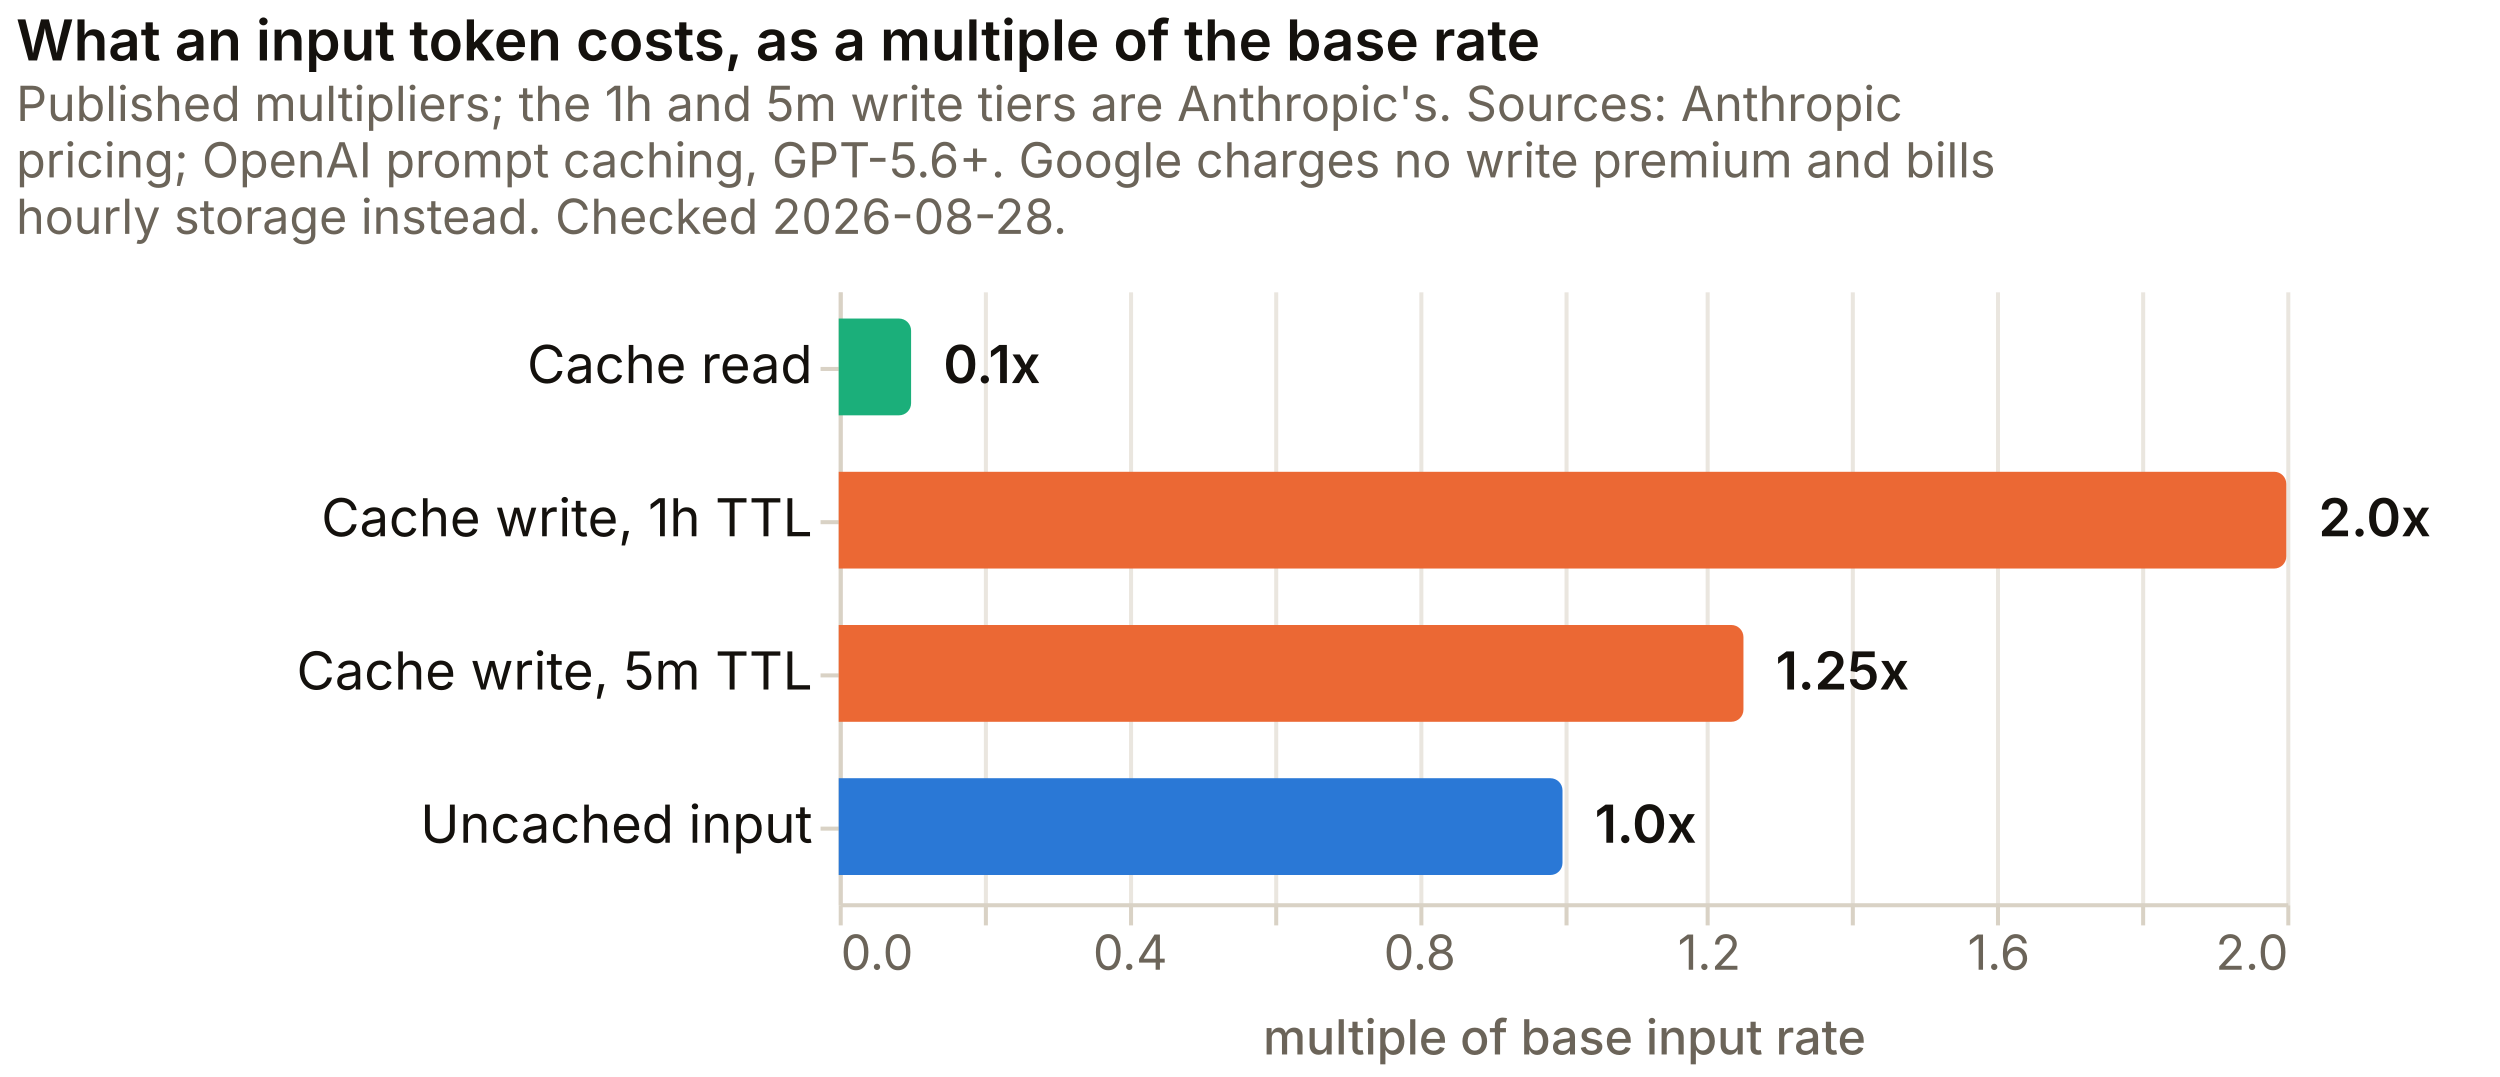
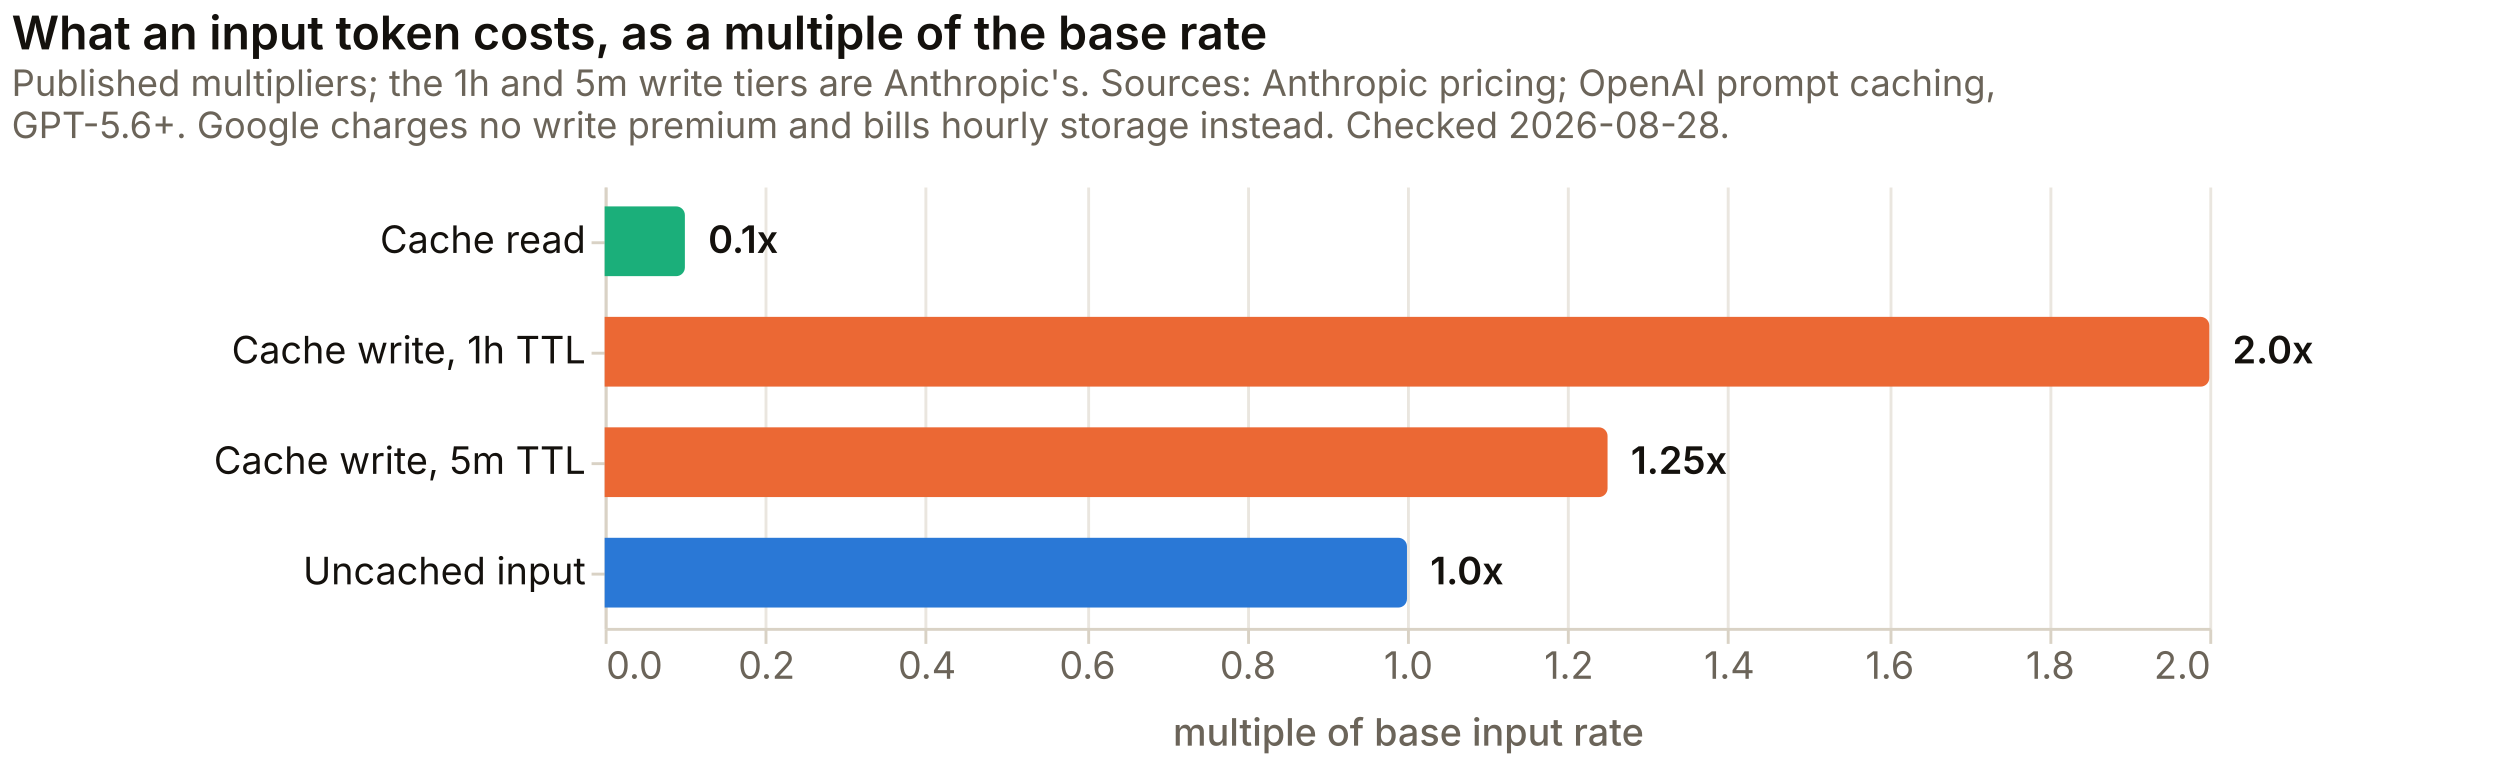
- <svg xmlns="http://www.w3.org/2000/svg" version="1.1" class="marks" width="620" height="267" viewBox="0 0 620 267">
-   <g fill="none" stroke-miterlimit="4" transform="translate(208,72)">
+ <svg xmlns="http://www.w3.org/2000/svg" version="1.1" class="marks" width="860" height="263" viewBox="0 0 860 263">
+   <g fill="none" stroke-miterlimit="4" transform="translate(208,64)">
    <g class="mark-group role-frame root" role="graphics-object" aria-roledescription="group mark container">
      <g transform="translate(0,0)">
-         <path class="background" aria-hidden="true" d="M0,0h359v152h-359Z" />
+         <path class="background" aria-hidden="true" d="M0,0h552v152h-552Z" />
        <g>
          <g class="mark-group role-axis" aria-hidden="true">
            <g transform="translate(0.5,152.5)">
              <path class="background" aria-hidden="true" d="M0,0h0v0h0Z" pointer-events="none" />
              <g>
                <g class="mark-rule role-axis-grid" pointer-events="none">
                  <line transform="translate(0,0)" x2="0" y2="-152" stroke="#d9d2c5" stroke-opacity="0.55" stroke-width="1" opacity="1" />
-                   <line transform="translate(36,0)" x2="0" y2="-152" stroke="#d9d2c5" stroke-opacity="0.55" stroke-width="1" opacity="1" />
-                   <line transform="translate(72,0)" x2="0" y2="-152" stroke="#d9d2c5" stroke-opacity="0.55" stroke-width="1" opacity="1" />
-                   <line transform="translate(108,0)" x2="0" y2="-152" stroke="#d9d2c5" stroke-opacity="0.55" stroke-width="1" opacity="1" />
-                   <line transform="translate(144,0)" x2="0" y2="-152" stroke="#d9d2c5" stroke-opacity="0.55" stroke-width="1" opacity="1" />
-                   <line transform="translate(180,0)" x2="0" y2="-152" stroke="#d9d2c5" stroke-opacity="0.55" stroke-width="1" opacity="1" />
-                   <line transform="translate(215,0)" x2="0" y2="-152" stroke="#d9d2c5" stroke-opacity="0.55" stroke-width="1" opacity="1" />
-                   <line transform="translate(251,0)" x2="0" y2="-152" stroke="#d9d2c5" stroke-opacity="0.55" stroke-width="1" opacity="1" />
-                   <line transform="translate(287,0)" x2="0" y2="-152" stroke="#d9d2c5" stroke-opacity="0.55" stroke-width="1" opacity="1" />
-                   <line transform="translate(323,0)" x2="0" y2="-152" stroke="#d9d2c5" stroke-opacity="0.55" stroke-width="1" opacity="1" />
-                   <line transform="translate(359,0)" x2="0" y2="-152" stroke="#d9d2c5" stroke-opacity="0.55" stroke-width="1" opacity="1" />
+                   <line transform="translate(55,0)" x2="0" y2="-152" stroke="#d9d2c5" stroke-opacity="0.55" stroke-width="1" opacity="1" />
+                   <line transform="translate(110,0)" x2="0" y2="-152" stroke="#d9d2c5" stroke-opacity="0.55" stroke-width="1" opacity="1" />
+                   <line transform="translate(166,0)" x2="0" y2="-152" stroke="#d9d2c5" stroke-opacity="0.55" stroke-width="1" opacity="1" />
+                   <line transform="translate(221,0)" x2="0" y2="-152" stroke="#d9d2c5" stroke-opacity="0.55" stroke-width="1" opacity="1" />
+                   <line transform="translate(276,0)" x2="0" y2="-152" stroke="#d9d2c5" stroke-opacity="0.55" stroke-width="1" opacity="1" />
+                   <line transform="translate(331,0)" x2="0" y2="-152" stroke="#d9d2c5" stroke-opacity="0.55" stroke-width="1" opacity="1" />
+                   <line transform="translate(386,0)" x2="0" y2="-152" stroke="#d9d2c5" stroke-opacity="0.55" stroke-width="1" opacity="1" />
+                   <line transform="translate(442,0)" x2="0" y2="-152" stroke="#d9d2c5" stroke-opacity="0.55" stroke-width="1" opacity="1" />
+                   <line transform="translate(497,0)" x2="0" y2="-152" stroke="#d9d2c5" stroke-opacity="0.55" stroke-width="1" opacity="1" />
+                   <line transform="translate(552,0)" x2="0" y2="-152" stroke="#d9d2c5" stroke-opacity="0.55" stroke-width="1" opacity="1" />
                </g>
              </g>
              <path class="foreground" aria-hidden="true" d="" pointer-events="none" display="none" />
            </g>
          </g>
          <g class="mark-group role-axis" role="graphics-symbol" aria-roledescription="axis" aria-label="X-axis titled 'multiple of base input rate' for a linear scale with values from 0.0 to 2.0">
            <g transform="translate(0.5,152.5)">
              <path class="background" aria-hidden="true" d="M0,0h0v0h0Z" pointer-events="none" />
              <g>
                <g class="mark-rule role-axis-tick" pointer-events="none">
                  <line transform="translate(0,0)" x2="0" y2="5" stroke="#d9d2c5" stroke-width="1" opacity="1" />
-                   <line transform="translate(36,0)" x2="0" y2="5" stroke="#d9d2c5" stroke-width="1" opacity="1" />
-                   <line transform="translate(72,0)" x2="0" y2="5" stroke="#d9d2c5" stroke-width="1" opacity="1" />
-                   <line transform="translate(108,0)" x2="0" y2="5" stroke="#d9d2c5" stroke-width="1" opacity="1" />
-                   <line transform="translate(144,0)" x2="0" y2="5" stroke="#d9d2c5" stroke-width="1" opacity="1" />
-                   <line transform="translate(180,0)" x2="0" y2="5" stroke="#d9d2c5" stroke-width="1" opacity="1" />
-                   <line transform="translate(215,0)" x2="0" y2="5" stroke="#d9d2c5" stroke-width="1" opacity="1" />
-                   <line transform="translate(251,0)" x2="0" y2="5" stroke="#d9d2c5" stroke-width="1" opacity="1" />
-                   <line transform="translate(287,0)" x2="0" y2="5" stroke="#d9d2c5" stroke-width="1" opacity="1" />
-                   <line transform="translate(323,0)" x2="0" y2="5" stroke="#d9d2c5" stroke-width="1" opacity="1" />
-                   <line transform="translate(359,0)" x2="0" y2="5" stroke="#d9d2c5" stroke-width="1" opacity="1" />
+                   <line transform="translate(55,0)" x2="0" y2="5" stroke="#d9d2c5" stroke-width="1" opacity="1" />
+                   <line transform="translate(110,0)" x2="0" y2="5" stroke="#d9d2c5" stroke-width="1" opacity="1" />
+                   <line transform="translate(166,0)" x2="0" y2="5" stroke="#d9d2c5" stroke-width="1" opacity="1" />
+                   <line transform="translate(221,0)" x2="0" y2="5" stroke="#d9d2c5" stroke-width="1" opacity="1" />
+                   <line transform="translate(276,0)" x2="0" y2="5" stroke="#d9d2c5" stroke-width="1" opacity="1" />
+                   <line transform="translate(331,0)" x2="0" y2="5" stroke="#d9d2c5" stroke-width="1" opacity="1" />
+                   <line transform="translate(386,0)" x2="0" y2="5" stroke="#d9d2c5" stroke-width="1" opacity="1" />
+                   <line transform="translate(442,0)" x2="0" y2="5" stroke="#d9d2c5" stroke-width="1" opacity="1" />
+                   <line transform="translate(497,0)" x2="0" y2="5" stroke="#d9d2c5" stroke-width="1" opacity="1" />
+                   <line transform="translate(552,0)" x2="0" y2="5" stroke="#d9d2c5" stroke-width="1" opacity="1" />
                </g>
                <g class="mark-text role-axis-label" pointer-events="none">
-                   <text text-anchor="start" transform="translate(0,16)" font-family="ui-sans-serif, system-ui, -apple-system, 'Segoe UI', Inter, Helvetica, Arial, sans-serif" font-size="12px" fill="#6b6459" opacity="1">0.0</text>
-                   <text text-anchor="middle" transform="translate(35.9,16)" font-family="ui-sans-serif, system-ui, -apple-system, 'Segoe UI', Inter, Helvetica, Arial, sans-serif" font-size="12px" fill="#6b6459" opacity="0">0.2</text>
-                   <text text-anchor="middle" transform="translate(71.8,16)" font-family="ui-sans-serif, system-ui, -apple-system, 'Segoe UI', Inter, Helvetica, Arial, sans-serif" font-size="12px" fill="#6b6459" opacity="1">0.4</text>
-                   <text text-anchor="middle" transform="translate(107.7,16)" font-family="ui-sans-serif, system-ui, -apple-system, 'Segoe UI', Inter, Helvetica, Arial, sans-serif" font-size="12px" fill="#6b6459" opacity="0">0.6</text>
-                   <text text-anchor="middle" transform="translate(143.6,16)" font-family="ui-sans-serif, system-ui, -apple-system, 'Segoe UI', Inter, Helvetica, Arial, sans-serif" font-size="12px" fill="#6b6459" opacity="1">0.8</text>
-                   <text text-anchor="middle" transform="translate(179.5,16)" font-family="ui-sans-serif, system-ui, -apple-system, 'Segoe UI', Inter, Helvetica, Arial, sans-serif" font-size="12px" fill="#6b6459" opacity="0">1.0</text>
-                   <text text-anchor="middle" transform="translate(215.4,16)" font-family="ui-sans-serif, system-ui, -apple-system, 'Segoe UI', Inter, Helvetica, Arial, sans-serif" font-size="12px" fill="#6b6459" opacity="1">1.2</text>
-                   <text text-anchor="middle" transform="translate(251.3,16)" font-family="ui-sans-serif, system-ui, -apple-system, 'Segoe UI', Inter, Helvetica, Arial, sans-serif" font-size="12px" fill="#6b6459" opacity="0">1.4</text>
-                   <text text-anchor="middle" transform="translate(287.2,16)" font-family="ui-sans-serif, system-ui, -apple-system, 'Segoe UI', Inter, Helvetica, Arial, sans-serif" font-size="12px" fill="#6b6459" opacity="1">1.6</text>
-                   <text text-anchor="middle" transform="translate(323.1,16)" font-family="ui-sans-serif, system-ui, -apple-system, 'Segoe UI', Inter, Helvetica, Arial, sans-serif" font-size="12px" fill="#6b6459" opacity="0">1.8</text>
-                   <text text-anchor="end" transform="translate(359,16)" font-family="ui-sans-serif, system-ui, -apple-system, 'Segoe UI', Inter, Helvetica, Arial, sans-serif" font-size="12px" fill="#6b6459" opacity="1">2.0</text>
+                   <text text-anchor="start" transform="translate(0,17)" font-family="ui-sans-serif, system-ui, -apple-system, 'Segoe UI', Inter, Helvetica, Arial, sans-serif" font-size="13px" fill="#6b6459" opacity="1">0.0</text>
+                   <text text-anchor="middle" transform="translate(55.2,17)" font-family="ui-sans-serif, system-ui, -apple-system, 'Segoe UI', Inter, Helvetica, Arial, sans-serif" font-size="13px" fill="#6b6459" opacity="1">0.2</text>
+                   <text text-anchor="middle" transform="translate(110.4,17)" font-family="ui-sans-serif, system-ui, -apple-system, 'Segoe UI', Inter, Helvetica, Arial, sans-serif" font-size="13px" fill="#6b6459" opacity="1">0.4</text>
+                   <text text-anchor="middle" transform="translate(165.6,17)" font-family="ui-sans-serif, system-ui, -apple-system, 'Segoe UI', Inter, Helvetica, Arial, sans-serif" font-size="13px" fill="#6b6459" opacity="1">0.6</text>
+                   <text text-anchor="middle" transform="translate(220.8,17)" font-family="ui-sans-serif, system-ui, -apple-system, 'Segoe UI', Inter, Helvetica, Arial, sans-serif" font-size="13px" fill="#6b6459" opacity="1">0.8</text>
+                   <text text-anchor="middle" transform="translate(276,17)" font-family="ui-sans-serif, system-ui, -apple-system, 'Segoe UI', Inter, Helvetica, Arial, sans-serif" font-size="13px" fill="#6b6459" opacity="1">1.0</text>
+                   <text text-anchor="middle" transform="translate(331.2,17)" font-family="ui-sans-serif, system-ui, -apple-system, 'Segoe UI', Inter, Helvetica, Arial, sans-serif" font-size="13px" fill="#6b6459" opacity="1">1.2</text>
+                   <text text-anchor="middle" transform="translate(386.4,17)" font-family="ui-sans-serif, system-ui, -apple-system, 'Segoe UI', Inter, Helvetica, Arial, sans-serif" font-size="13px" fill="#6b6459" opacity="1">1.4</text>
+                   <text text-anchor="middle" transform="translate(441.6,17)" font-family="ui-sans-serif, system-ui, -apple-system, 'Segoe UI', Inter, Helvetica, Arial, sans-serif" font-size="13px" fill="#6b6459" opacity="1">1.6</text>
+                   <text text-anchor="middle" transform="translate(496.8,17)" font-family="ui-sans-serif, system-ui, -apple-system, 'Segoe UI', Inter, Helvetica, Arial, sans-serif" font-size="13px" fill="#6b6459" opacity="1">1.8</text>
+                   <text text-anchor="end" transform="translate(552,17)" font-family="ui-sans-serif, system-ui, -apple-system, 'Segoe UI', Inter, Helvetica, Arial, sans-serif" font-size="13px" fill="#6b6459" opacity="1">2.0</text>
                </g>
                <g class="mark-rule role-axis-domain" pointer-events="none">
-                   <line transform="translate(0,0)" x2="359" y2="0" stroke="#d9d2c5" stroke-width="1" opacity="1" />
+                   <line transform="translate(0,0)" x2="552" y2="0" stroke="#d9d2c5" stroke-width="1" opacity="1" />
                </g>
                <g class="mark-text role-axis-title" pointer-events="none">
-                   <text text-anchor="middle" transform="translate(179.5,37)" font-family="ui-sans-serif, system-ui, -apple-system, 'Segoe UI', Inter, Helvetica, Arial, sans-serif" font-size="12px" font-weight="500" fill="#6b6459" opacity="1">multiple of base input rate</text>
+                   <text text-anchor="middle" transform="translate(276,40)" font-family="ui-sans-serif, system-ui, -apple-system, 'Segoe UI', Inter, Helvetica, Arial, sans-serif" font-size="13px" font-weight="500" fill="#6b6459" opacity="1">multiple of base input rate</text>
                </g>
              </g>
              <path class="foreground" aria-hidden="true" d="" pointer-events="none" display="none" />
            </g>
          </g>
          <g class="mark-group role-axis" role="graphics-symbol" aria-roledescription="axis" aria-label="Y-axis for a discrete scale with 4 values: Cache read, Cache write, 1h TTL, Cache write, 5m TTL, Uncached input">
            <g transform="translate(0.5,0.5)">
              <path class="background" aria-hidden="true" d="M0,0h0v0h0Z" pointer-events="none" />
              <g>
                <g class="mark-rule role-axis-tick" pointer-events="none">
                  <line transform="translate(0,19)" x2="-5" y2="0" stroke="#d9d2c5" stroke-width="1" opacity="1" />
                  <line transform="translate(0,57)" x2="-5" y2="0" stroke="#d9d2c5" stroke-width="1" opacity="1" />
                  <line transform="translate(0,95)" x2="-5" y2="0" stroke="#d9d2c5" stroke-width="1" opacity="1" />
                  <line transform="translate(0,133)" x2="-5" y2="0" stroke="#d9d2c5" stroke-width="1" opacity="1" />
                </g>
                <g class="mark-text role-axis-label" pointer-events="none">
                  <text text-anchor="end" transform="translate(-7,22.5)" font-family="ui-sans-serif, system-ui, -apple-system, 'Segoe UI', Inter, Helvetica, Arial, sans-serif" font-size="13px" fill="#14110d" opacity="1">Cache read</text>
                  <text text-anchor="end" transform="translate(-7,60.5)" font-family="ui-sans-serif, system-ui, -apple-system, 'Segoe UI', Inter, Helvetica, Arial, sans-serif" font-size="13px" fill="#14110d" opacity="1">Cache write, 1h TTL</text>
                  <text text-anchor="end" transform="translate(-7,98.5)" font-family="ui-sans-serif, system-ui, -apple-system, 'Segoe UI', Inter, Helvetica, Arial, sans-serif" font-size="13px" fill="#14110d" opacity="1">Cache write, 5m TTL</text>
                  <text text-anchor="end" transform="translate(-7,136.5)" font-family="ui-sans-serif, system-ui, -apple-system, 'Segoe UI', Inter, Helvetica, Arial, sans-serif" font-size="13px" fill="#14110d" opacity="1">Uncached input</text>
                </g>
                <g class="mark-rule role-axis-domain" pointer-events="none">
                  <line transform="translate(0,0)" x2="0" y2="152" stroke="#d9d2c5" stroke-width="1" opacity="1" />
                </g>
              </g>
              <path class="foreground" aria-hidden="true" d="" pointer-events="none" display="none" />
            </g>
          </g>
          <g class="mark-group role-scope" role="graphics-object" aria-roledescription="group mark container">
            <g transform="translate(0,45)">
-               <path class="background" aria-hidden="true" d="M0,0L356,0C357.656,0,359,1.344,359,3L359,21C359,22.656,357.656,24,356,24L0,24C0,24,0,24,0,24L0,0C0,0,0,0,0,0Z" />
+               <path class="background" aria-hidden="true" d="M0,0L549,0C550.656,0,552,1.344,552,3L552,21C552,22.656,550.656,24,549,24L0,24C0,24,0,24,0,24L0,0C0,0,0,0,0,0Z" />
              <g clip-path="url(#clip53)">
                <g class="mark-group role-scope" role="graphics-object" aria-roledescription="group mark container">
                  <g transform="translate(0,0)">
                    <path class="background" aria-hidden="true" d="M0,0h0v24h0Z" />
                    <g>
                      <g class="mark-rect role-mark layer_0_marks" role="graphics-object" aria-roledescription="rect mark container">
-                         <path aria-label="multiple of base input rate: 2; kind: Cache write, 1h TTL; g: write" role="graphics-symbol" aria-roledescription="bar" d="M0,0h359v24h-359Z" fill="#eb6834" />
+                         <path aria-label="multiple of base input rate: 2; kind: Cache write, 1h TTL; g: write" role="graphics-symbol" aria-roledescription="bar" d="M0,0h552v24h-552Z" fill="#eb6834" />
                      </g>
                    </g>
                    <path class="foreground" aria-hidden="true" d="" display="none" />
                  </g>
                </g>
              </g>
              <path class="foreground" aria-hidden="true" d="" display="none" />
            </g>
            <g transform="translate(0,83)">
-               <path class="background" aria-hidden="true" d="M0,0L221.375,0C223.031,0,224.375,1.344,224.375,3L224.375,21C224.375,22.656,223.031,24,221.375,24L0,24C0,24,0,24,0,24L0,0C0,0,0,0,0,0Z" />
+               <path class="background" aria-hidden="true" d="M0,0L342,0C343.656,0,345,1.344,345,3L345,21C345,22.656,343.656,24,342,24L0,24C0,24,0,24,0,24L0,0C0,0,0,0,0,0Z" />
              <g clip-path="url(#clip54)">
                <g class="mark-group role-scope" role="graphics-object" aria-roledescription="group mark container">
                  <g transform="translate(0,0)">
                    <path class="background" aria-hidden="true" d="M0,0h0v24h0Z" />
                    <g>
                      <g class="mark-rect role-mark layer_0_marks" role="graphics-object" aria-roledescription="rect mark container">
-                         <path aria-label="multiple of base input rate: 1.25; kind: Cache write, 5m TTL; g: write" role="graphics-symbol" aria-roledescription="bar" d="M0,0h224.375v24h-224.375Z" fill="#eb6834" />
+                         <path aria-label="multiple of base input rate: 1.25; kind: Cache write, 5m TTL; g: write" role="graphics-symbol" aria-roledescription="bar" d="M0,0h345v24h-345Z" fill="#eb6834" />
                      </g>
                    </g>
                    <path class="foreground" aria-hidden="true" d="" display="none" />
                  </g>
                </g>
              </g>
              <path class="foreground" aria-hidden="true" d="" display="none" />
            </g>
            <g transform="translate(0,121)">
-               <path class="background" aria-hidden="true" d="M0,0L176.5,0C178.156,0,179.5,1.344,179.5,3L179.5,21C179.5,22.656,178.156,24,176.5,24L0,24C0,24,0,24,0,24L0,0C0,0,0,0,0,0Z" />
+               <path class="background" aria-hidden="true" d="M0,0L273,0C274.656,0,276,1.344,276,3L276,21C276,22.656,274.656,24,273,24L0,24C0,24,0,24,0,24L0,0C0,0,0,0,0,0Z" />
              <g clip-path="url(#clip55)">
                <g class="mark-group role-scope" role="graphics-object" aria-roledescription="group mark container">
                  <g transform="translate(0,0)">
                    <path class="background" aria-hidden="true" d="M0,0h0v24h0Z" />
                    <g>
                      <g class="mark-rect role-mark layer_0_marks" role="graphics-object" aria-roledescription="rect mark container">
-                         <path aria-label="multiple of base input rate: 1; kind: Uncached input; g: base" role="graphics-symbol" aria-roledescription="bar" d="M0,0h179.5v24h-179.5Z" fill="#2a78d6" />
+                         <path aria-label="multiple of base input rate: 1; kind: Uncached input; g: base" role="graphics-symbol" aria-roledescription="bar" d="M0,0h276v24h-276Z" fill="#2a78d6" />
                      </g>
                    </g>
                    <path class="foreground" aria-hidden="true" d="" display="none" />
                  </g>
                </g>
              </g>
              <path class="foreground" aria-hidden="true" d="" display="none" />
            </g>
            <g transform="translate(0,7)">
-               <path class="background" aria-hidden="true" d="M0,0L14.95,0C16.606,0,17.95,1.344,17.95,3L17.95,21C17.95,22.656,16.606,24,14.95,24L0,24C0,24,0,24,0,24L0,0C0,0,0,0,0,0Z" />
+               <path class="background" aria-hidden="true" d="M0,0L24.6,0C26.256,0,27.6,1.344,27.6,3L27.6,21C27.6,22.656,26.256,24,24.6,24L0,24C0,24,0,24,0,24L0,0C0,0,0,0,0,0Z" />
              <g clip-path="url(#clip56)">
                <g class="mark-group role-scope" role="graphics-object" aria-roledescription="group mark container">
                  <g transform="translate(0,0)">
                    <path class="background" aria-hidden="true" d="M0,0h0v24h0Z" />
                    <g>
                      <g class="mark-rect role-mark layer_0_marks" role="graphics-object" aria-roledescription="rect mark container">
-                         <path aria-label="multiple of base input rate: 0.1; kind: Cache read; g: read" role="graphics-symbol" aria-roledescription="bar" d="M0,0h17.95v24h-17.95Z" fill="#1baf7a" />
+                         <path aria-label="multiple of base input rate: 0.1; kind: Cache read; g: read" role="graphics-symbol" aria-roledescription="bar" d="M0,0h27.6v24h-27.6Z" fill="#1baf7a" />
                      </g>
                    </g>
                    <path class="foreground" aria-hidden="true" d="" display="none" />
                  </g>
                </g>
              </g>
              <path class="foreground" aria-hidden="true" d="" display="none" />
            </g>
          </g>
          <g class="mark-text role-mark layer_1_marks" role="graphics-object" aria-roledescription="text mark container">
-             <text aria-label="multiple of base input rate: 2; kind: Cache write, 1h TTL; d: 2.0x" role="graphics-symbol" aria-roledescription="text mark" text-anchor="start" transform="translate(367,61)" font-family="ui-sans-serif, system-ui, -apple-system, 'Segoe UI', Inter, Helvetica, Arial, sans-serif" font-size="13px" font-weight="600" fill="#14110d">2.0x</text>
-             <text aria-label="multiple of base input rate: 1.25; kind: Cache write, 5m TTL; d: 1.25x" role="graphics-symbol" aria-roledescription="text mark" text-anchor="start" transform="translate(232.375,99)" font-family="ui-sans-serif, system-ui, -apple-system, 'Segoe UI', Inter, Helvetica, Arial, sans-serif" font-size="13px" font-weight="600" fill="#14110d">1.25x</text>
-             <text aria-label="multiple of base input rate: 1; kind: Uncached input; d: 1.0x" role="graphics-symbol" aria-roledescription="text mark" text-anchor="start" transform="translate(187.5,137)" font-family="ui-sans-serif, system-ui, -apple-system, 'Segoe UI', Inter, Helvetica, Arial, sans-serif" font-size="13px" font-weight="600" fill="#14110d">1.0x</text>
-             <text aria-label="multiple of base input rate: 0.1; kind: Cache read; d: 0.1x" role="graphics-symbol" aria-roledescription="text mark" text-anchor="start" transform="translate(25.95,23)" font-family="ui-sans-serif, system-ui, -apple-system, 'Segoe UI', Inter, Helvetica, Arial, sans-serif" font-size="13px" font-weight="600" fill="#14110d">0.1x</text>
+             <text aria-label="multiple of base input rate: 2; kind: Cache write, 1h TTL; d: 2.0x" role="graphics-symbol" aria-roledescription="text mark" text-anchor="start" transform="translate(560,61)" font-family="ui-sans-serif, system-ui, -apple-system, 'Segoe UI', Inter, Helvetica, Arial, sans-serif" font-size="13px" font-weight="600" fill="#14110d">2.0x</text>
+             <text aria-label="multiple of base input rate: 1.25; kind: Cache write, 5m TTL; d: 1.25x" role="graphics-symbol" aria-roledescription="text mark" text-anchor="start" transform="translate(353,99)" font-family="ui-sans-serif, system-ui, -apple-system, 'Segoe UI', Inter, Helvetica, Arial, sans-serif" font-size="13px" font-weight="600" fill="#14110d">1.25x</text>
+             <text aria-label="multiple of base input rate: 1; kind: Uncached input; d: 1.0x" role="graphics-symbol" aria-roledescription="text mark" text-anchor="start" transform="translate(284,137)" font-family="ui-sans-serif, system-ui, -apple-system, 'Segoe UI', Inter, Helvetica, Arial, sans-serif" font-size="13px" font-weight="600" fill="#14110d">1.0x</text>
+             <text aria-label="multiple of base input rate: 0.1; kind: Cache read; d: 0.1x" role="graphics-symbol" aria-roledescription="text mark" text-anchor="start" transform="translate(35.6,23)" font-family="ui-sans-serif, system-ui, -apple-system, 'Segoe UI', Inter, Helvetica, Arial, sans-serif" font-size="13px" font-weight="600" fill="#14110d">0.1x</text>
          </g>
          <g class="mark-group role-title">
-             <g transform="translate(-204,-68)">
+             <g transform="translate(-204,-60)">
              <path class="background" aria-hidden="true" d="M0,0h0v0h0Z" pointer-events="none" />
              <g>
                <g class="mark-text role-title-text" role="graphics-symbol" aria-roledescription="title" aria-label="Title text 'What an input token costs, as a multiple of the base rate'" pointer-events="none">
-                   <text text-anchor="start" transform="translate(0,11)" font-family="ui-sans-serif, system-ui, -apple-system, 'Segoe UI', Inter, Helvetica, Arial, sans-serif" font-size="14px" font-weight="600" fill="#14110d" opacity="1">What an input token costs, as a multiple of the base rate</text>
+                   <text text-anchor="start" transform="translate(0,13)" font-family="ui-sans-serif, system-ui, -apple-system, 'Segoe UI', Inter, Helvetica, Arial, sans-serif" font-size="16px" font-weight="600" fill="#14110d" opacity="1">What an input token costs, as a multiple of the base rate</text>
                </g>
                <g class="mark-text role-title-subtitle" role="graphics-symbol" aria-roledescription="subtitle" aria-label="Subtitle text 'Published multipliers; the 1h and 5m write tiers are Anthropic's. Sources: Anthropic pricing; OpenAI prompt caching, GPT-5.6+. Google charges no write premium and bills hourly storage instead. Checked 2026-08-28.'" pointer-events="none">
-                   <text text-anchor="start" transform="translate(0,26)" font-family="ui-sans-serif, system-ui, -apple-system, 'Segoe UI', Inter, Helvetica, Arial, sans-serif" font-size="12px" fill="#6b6459" opacity="1">
-                     <tspan>Published multipliers; the 1h and 5m write tiers are Anthropic's. Sources: Anthropic</tspan>
-                     <tspan x="0" dy="14">pricing; OpenAI prompt caching, GPT-5.6+. Google charges no write premium and bills</tspan>
-                     <tspan x="0" dy="14">hourly storage instead. Checked 2026-08-28.</tspan>
+                   <text text-anchor="start" transform="translate(0,29)" font-family="ui-sans-serif, system-ui, -apple-system, 'Segoe UI', Inter, Helvetica, Arial, sans-serif" font-size="12.5px" fill="#6b6459" opacity="1">
+                     <tspan>Published multipliers; the 1h and 5m write tiers are Anthropic's. Sources: Anthropic pricing; OpenAI prompt caching,</tspan>
+                     <tspan x="0" dy="14.5">GPT-5.6+. Google charges no write premium and bills hourly storage instead. Checked 2026-08-28.</tspan>
                  </text>
                </g>
              </g>
              <path class="foreground" aria-hidden="true" d="" pointer-events="none" display="none" />
            </g>
          </g>
        </g>
        <path class="foreground" aria-hidden="true" d="" display="none" />
      </g>
    </g>
  </g>
  <defs>
    <clipPath id="clip53">
-       <path d="M0,0L356,0C357.656,0,359,1.344,359,3L359,21C359,22.656,357.656,24,356,24L0,24C0,24,0,24,0,24L0,0C0,0,0,0,0,0Z" />
+       <path d="M0,0L549,0C550.656,0,552,1.344,552,3L552,21C552,22.656,550.656,24,549,24L0,24C0,24,0,24,0,24L0,0C0,0,0,0,0,0Z" />
    </clipPath>
    <clipPath id="clip54">
-       <path d="M0,0L221.375,0C223.031,0,224.375,1.344,224.375,3L224.375,21C224.375,22.656,223.031,24,221.375,24L0,24C0,24,0,24,0,24L0,0C0,0,0,0,0,0Z" />
+       <path d="M0,0L342,0C343.656,0,345,1.344,345,3L345,21C345,22.656,343.656,24,342,24L0,24C0,24,0,24,0,24L0,0C0,0,0,0,0,0Z" />
    </clipPath>
    <clipPath id="clip55">
-       <path d="M0,0L176.5,0C178.156,0,179.5,1.344,179.5,3L179.5,21C179.5,22.656,178.156,24,176.5,24L0,24C0,24,0,24,0,24L0,0C0,0,0,0,0,0Z" />
+       <path d="M0,0L273,0C274.656,0,276,1.344,276,3L276,21C276,22.656,274.656,24,273,24L0,24C0,24,0,24,0,24L0,0C0,0,0,0,0,0Z" />
    </clipPath>
    <clipPath id="clip56">
-       <path d="M0,0L14.95,0C16.606,0,17.95,1.344,17.95,3L17.95,21C17.95,22.656,16.606,24,14.95,24L0,24C0,24,0,24,0,24L0,0C0,0,0,0,0,0Z" />
+       <path d="M0,0L24.6,0C26.256,0,27.6,1.344,27.6,3L27.6,21C27.6,22.656,26.256,24,24.6,24L0,24C0,24,0,24,0,24L0,0C0,0,0,0,0,0Z" />
    </clipPath>
  </defs>
</svg>
